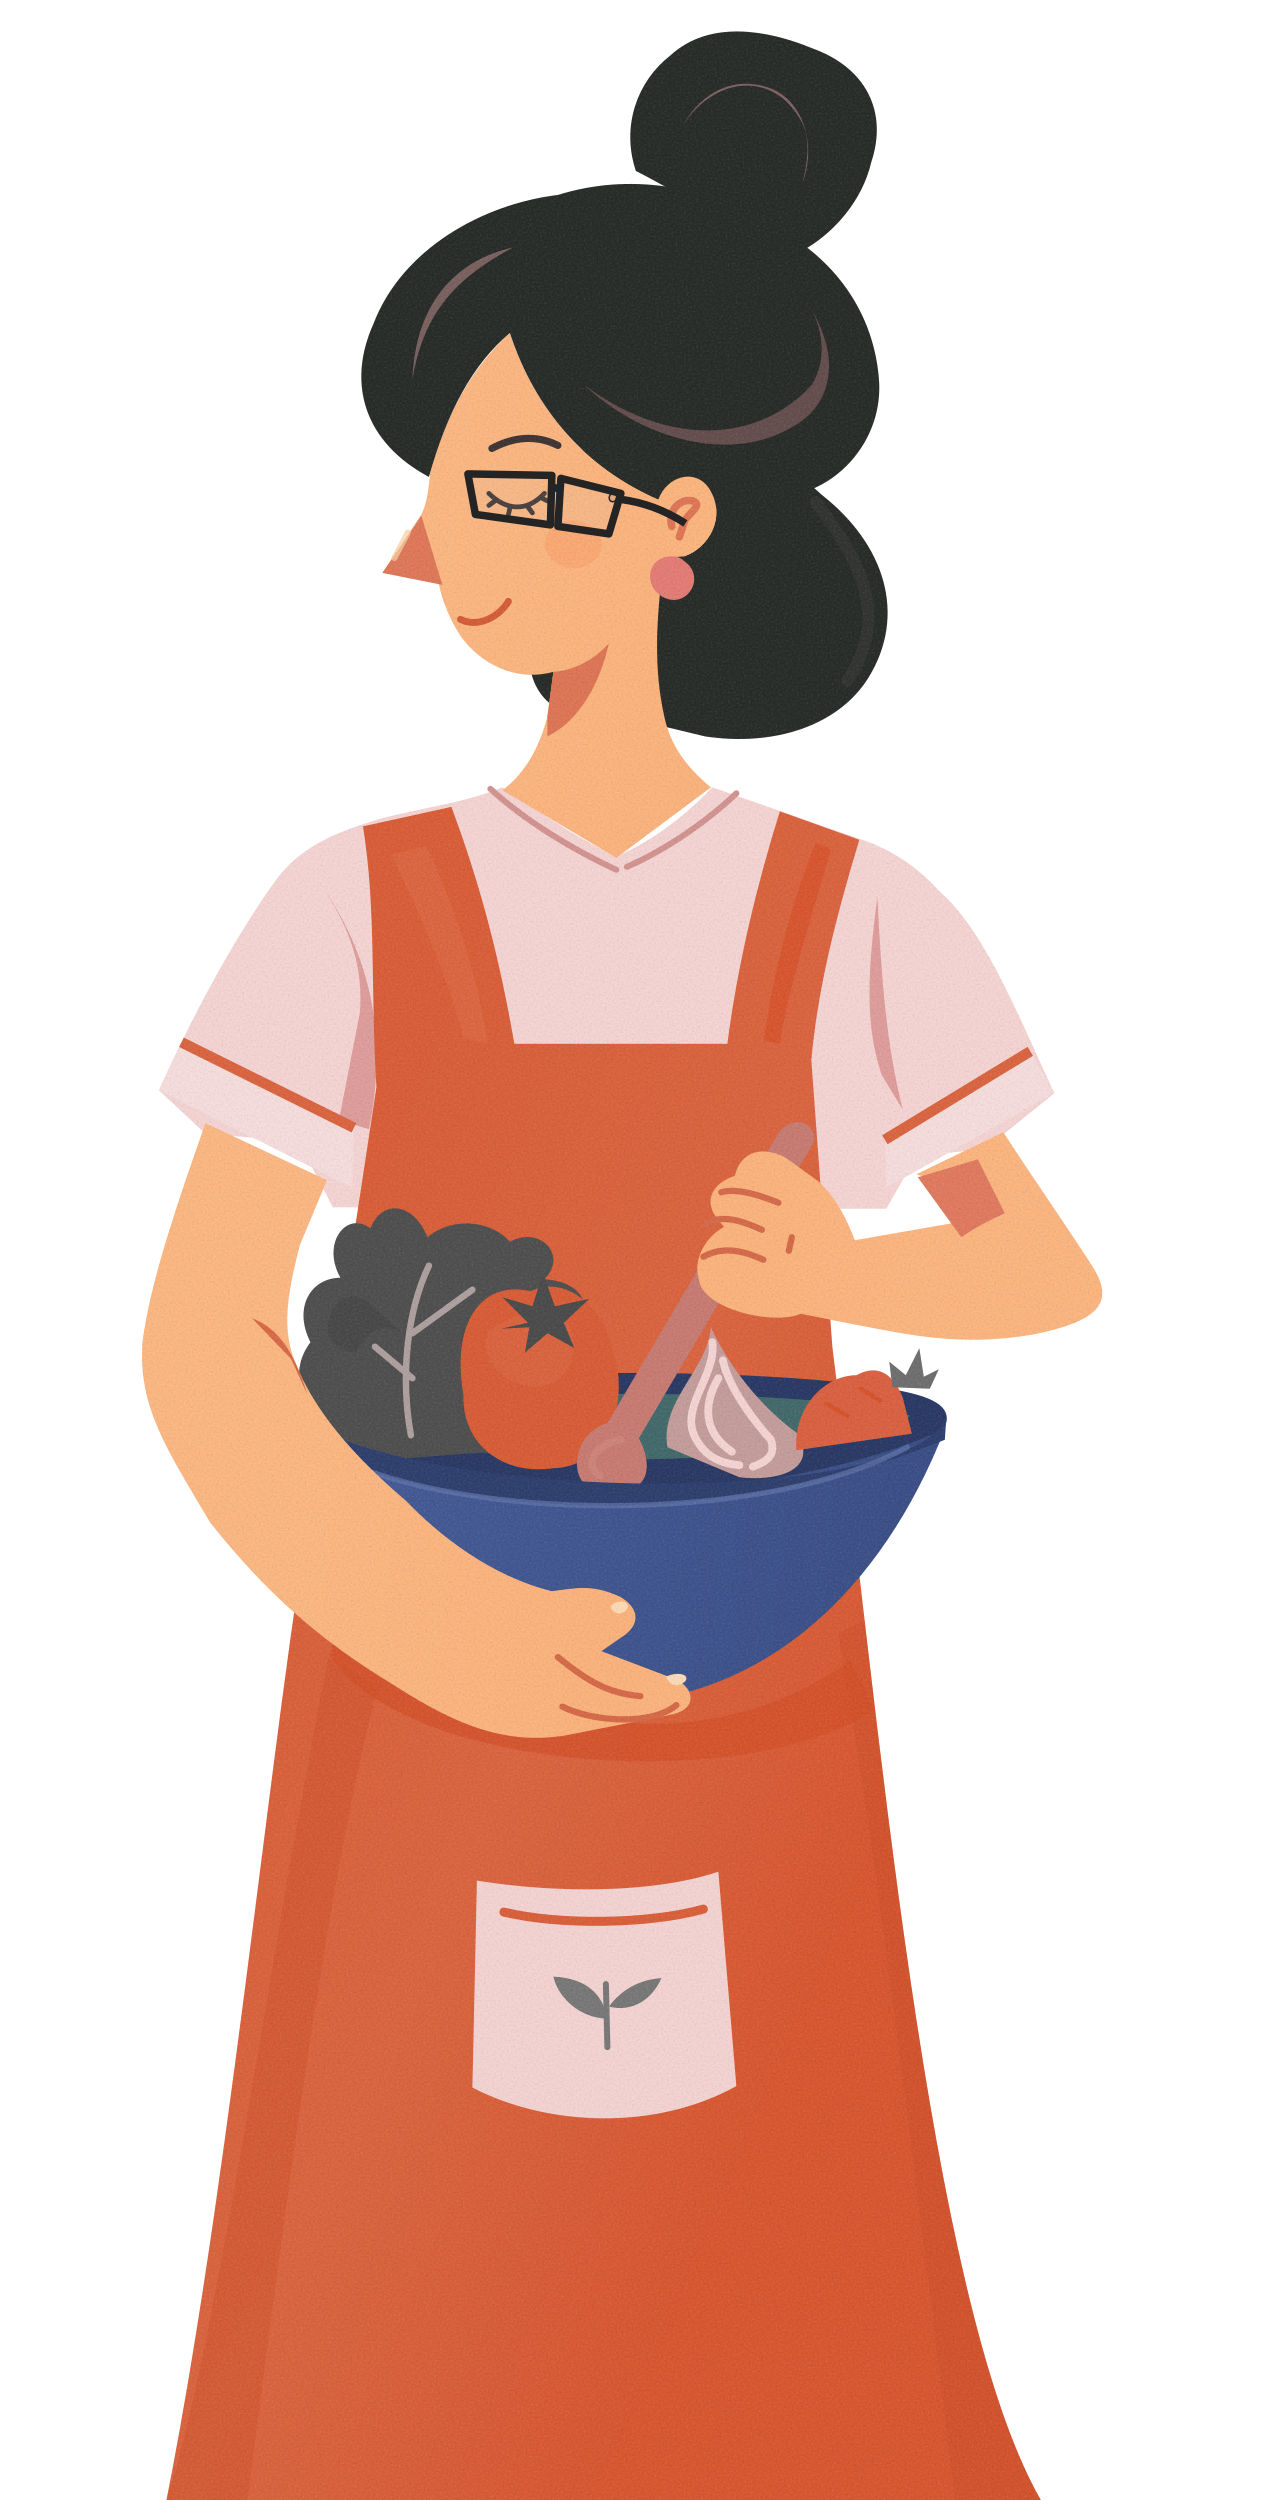
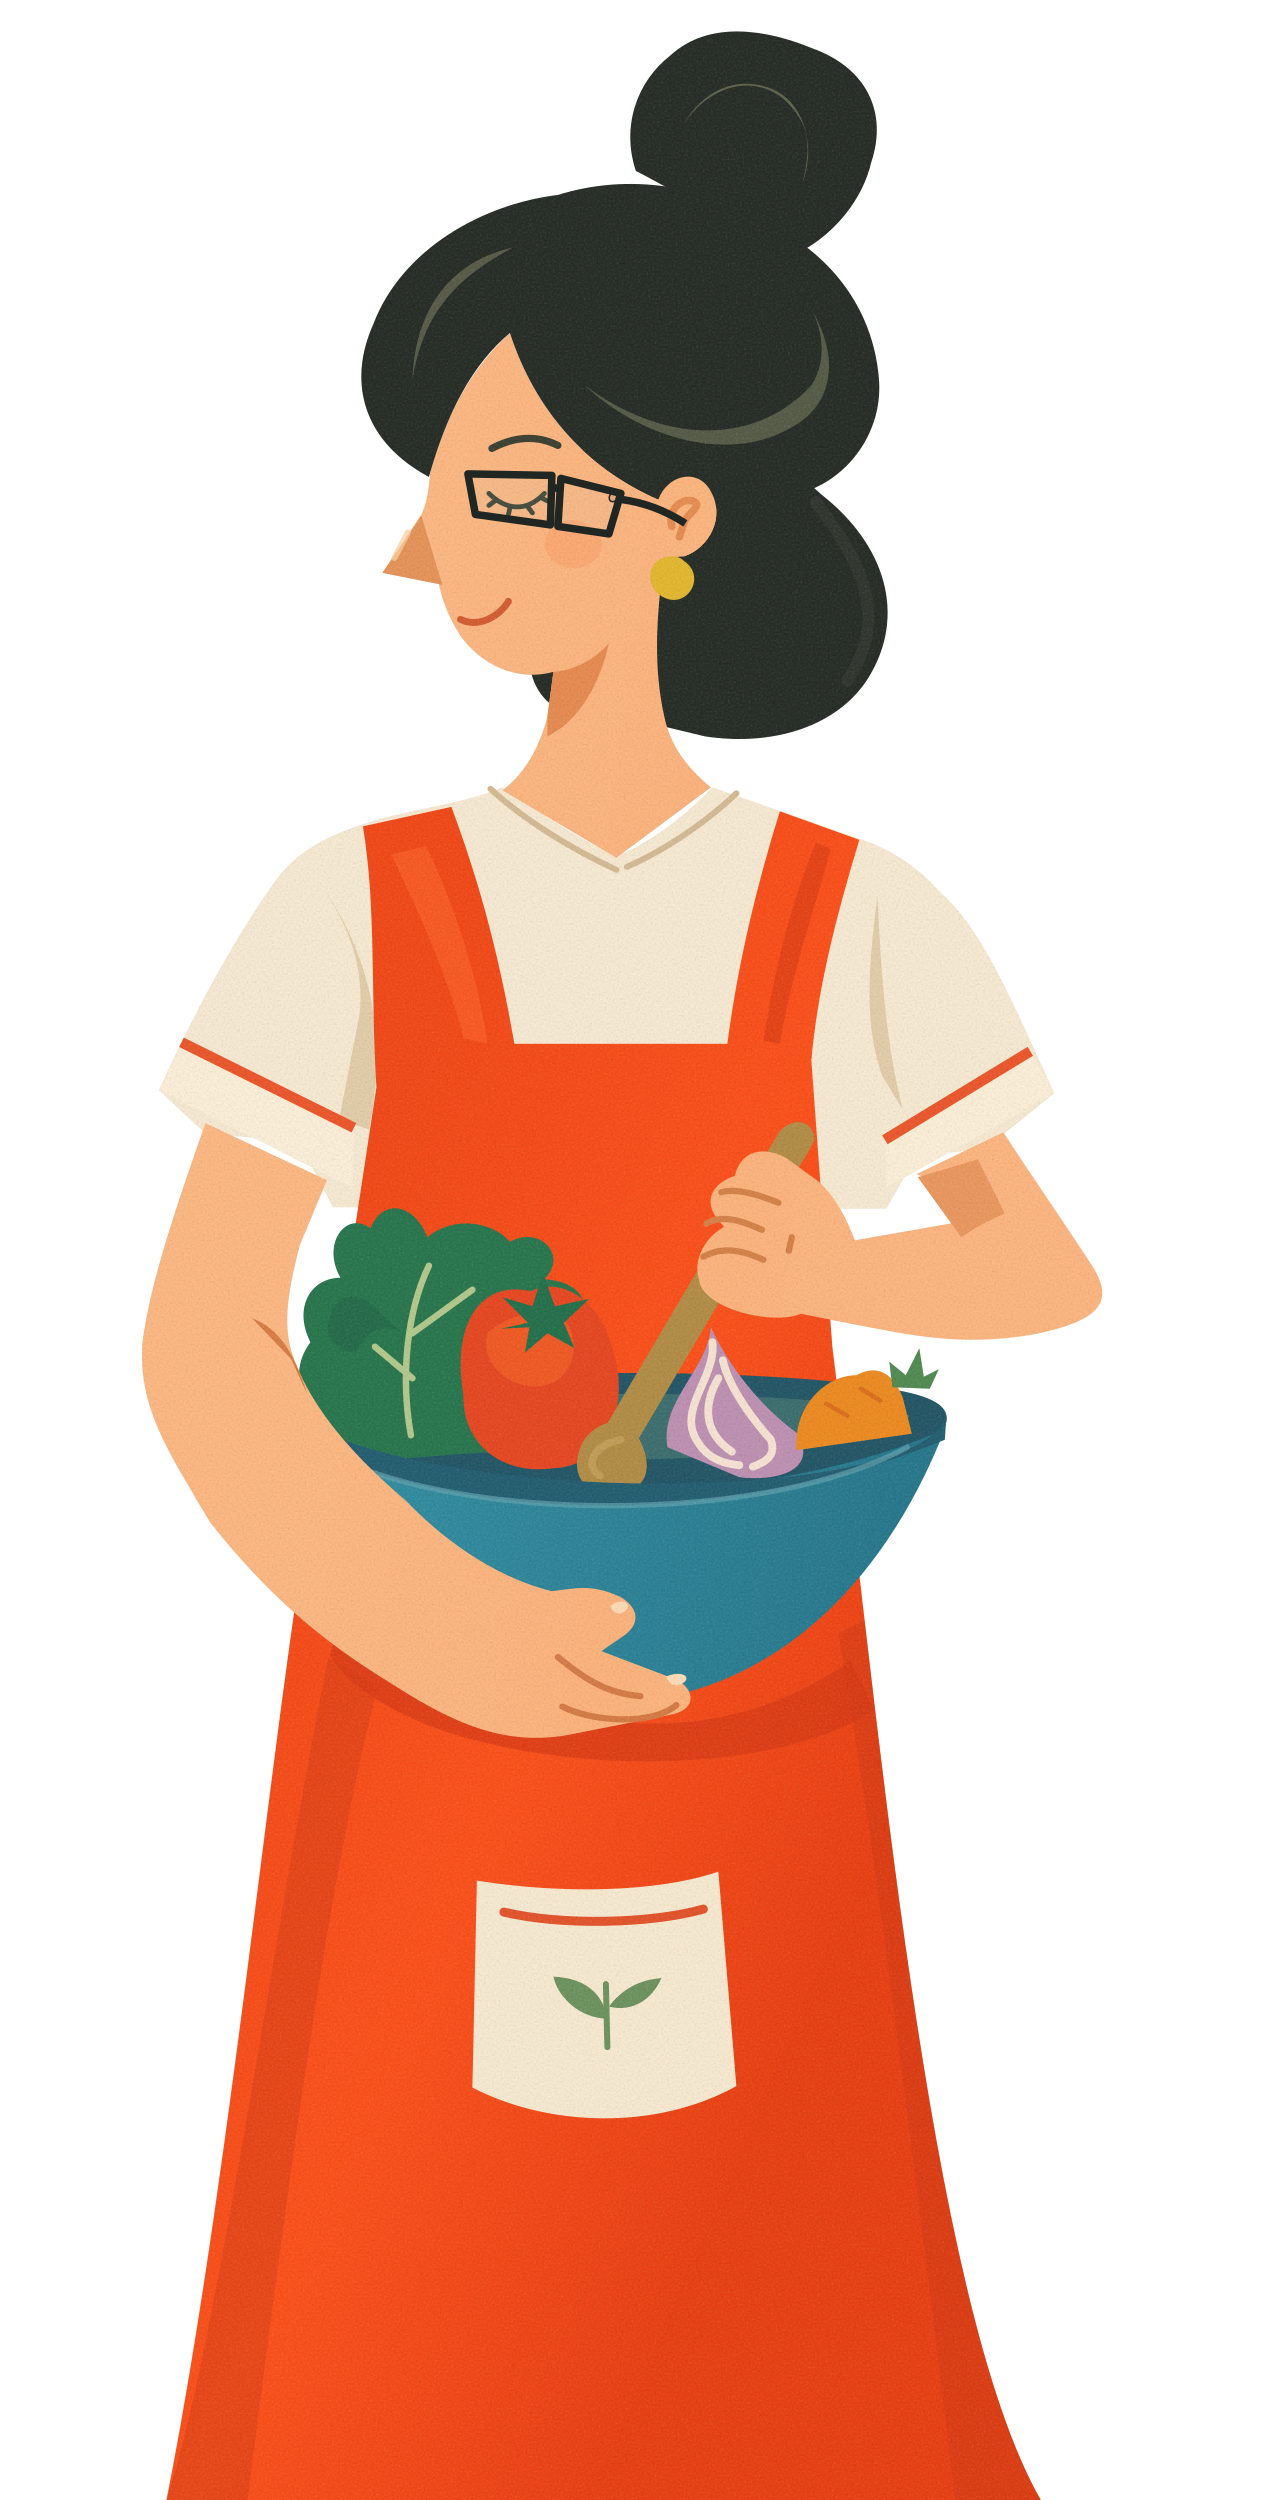
<svg xmlns="http://www.w3.org/2000/svg" viewBox="0 185 849 1667" fill="none" role="img" aria-labelledby="title">
  <defs>
    <filter id="sara-paint" x="-2%" y="-2%" width="104%" height="104%" color-interpolation-filters="sRGB">
      <feTurbulence type="fractalNoise" baseFrequency=".72" numOctaves="3" seed="28" stitchTiles="stitch" result="n" />
      <feColorMatrix in="n" type="saturate" values="0" />
      <feComponentTransfer>
        <feFuncA type="linear" slope=".22" />
      </feComponentTransfer>
      <feComposite in2="SourceGraphic" operator="in" result="ink" />
      <feBlend in="SourceGraphic" in2="ink" mode="soft-light" />
    </filter>
    <linearGradient id="skin" x1="260" y1="750" x2="650" y2="800" gradientUnits="userSpaceOnUse">
      <stop stop-color="#ffb982" />
      <stop offset=".52" stop-color="#ffb47c" />
      <stop offset="1" stop-color="#ffb780" />
    </linearGradient>
    <linearGradient id="apron" x1="180" y1="1100" x2="640" y2="1300" gradientUnits="userSpaceOnUse">
-       <stop stop-color="#dc5d36" />
-       <stop offset=".5" stop-color="#dd643f" />
-       <stop offset="1" stop-color="#da562e" />
+       <stop stop-color="#f44816" />
+       <stop offset=".5" stop-color="#ff5019" />
+       <stop offset="1" stop-color="#eb3f12" />
    </linearGradient>
    <linearGradient id="bowl" x1="250" y1="1200" x2="600" y2="1230" gradientUnits="userSpaceOnUse">
-       <stop stop-color="#435996" />
-       <stop offset="1" stop-color="#394e87" />
+       <stop stop-color="#318da1" />
+       <stop offset="1" stop-color="#26778d" />
    </linearGradient>
    <clipPath id="apron-clip">
      <path d="M242 736 301 723C321 777 333 824 343 881L485 881C492 827 505 774 520 726L573 745C556 801 545 847 541 892L555 1083C585 1319 618 1720 694 1852H111C157 1620 186 1284 216 1140L251 910C247 846 251 791 242 736Z" />
    </clipPath>
  </defs>
  <g id="sara-reference-pose" filter="url(#sara-paint)">
-     <path d="M335 710C307 722 268 725 241 735 210 745 193 758 181 776 155 813 128 863 106 912L137 941 199 946 222 990 591 991 611 956 657 951 703 914C675 853 655 804 626 779 610 761 591 750 572 744L475 710C456 730 433 747 411 756 383 743 356 724 335 710Z" fill="#f8d7d6" />
-     <path d="M216 778C235 807 242 831 240 860L226 932 246 938C258 880 249 826 216 778ZM585 783C579 830 576 867 588 902L602 925C591 881 588 841 585 783Z" fill="#e19e9c" />
-     <path d="M327 711C351 733 383 752 411 765M491 714C468 736 439 754 418 763" stroke="#d59491" stroke-width="4" stroke-linecap="round" />
+     <path d="M335 710C307 722 268 725 241 735 210 745 193 758 181 776 155 813 128 863 106 912L137 941 199 946 222 990 591 991 611 956 657 951 703 914C675 853 655 804 626 779 610 761 591 750 572 744L475 710C456 730 433 747 411 756 383 743 356 724 335 710Z" fill="#faecd4" />
+     <path d="M216 778C235 807 242 831 240 860L226 932 246 938C258 880 249 826 216 778ZM585 783C579 830 576 867 588 902L602 925C591 881 588 841 585 783Z" fill="#e5cfaa" />
+     <path d="M327 711C351 733 383 752 411 765M491 714C468 736 439 754 418 763" stroke="#d6bc94" stroke-width="4" stroke-linecap="round" />
    <path d="M242 736 301 723C321 777 333 824 343 881L485 881C492 827 505 774 520 726L573 745C556 801 545 847 541 892L555 1083C585 1319 618 1720 694 1852H111C157 1620 186 1284 216 1140L251 910C247 846 251 791 242 736Z" fill="url(#apron)" />
-     <path d="M261 755C283 801 301 843 309 877L325 881C318 831 300 782 284 749Z" fill="#e06a45" opacity=".65" />
-     <path d="M544 747C526 791 516 834 509 879L520 881C527 838 543 791 554 751Z" fill="#da552d" />
+     <path d="M261 755C283 801 301 843 309 877L325 881C318 831 300 782 284 749Z" fill="#ff6326" opacity=".65" />
+     <path d="M544 747C526 791 516 834 509 879L520 881C527 838 543 791 554 751Z" fill="#e84214" />
    <g clip-path="url(#apron-clip)">
-       <path d="M219 1290C183 1468 145 1749 111 1852H165C194 1624 222 1421 252 1310ZM559 1274C587 1436 617 1691 637 1852H694C657 1652 622 1411 587 1260Z" fill="#cc4b24" opacity=".38" />
-       <path d="M231 1246C310 1328 458 1372 567 1292L583 1325C500 1382 270 1367 220 1289Z" fill="#d44e25" opacity=".68" />
+       <path d="M219 1290C183 1468 145 1749 111 1852H165C194 1624 222 1421 252 1310ZM559 1274C587 1436 617 1691 637 1852H694C657 1652 622 1411 587 1260Z" fill="#cb3613" opacity=".38" />
+       <path d="M231 1246C310 1328 458 1372 567 1292L583 1325C500 1382 270 1367 220 1289Z" fill="#d73813" opacity=".68" />
    </g>
-     <path d="M318 1439C374 1448 438 1447 479 1433L491 1576C437 1606 365 1603 315 1577Z" fill="#f7d6d4" />
-     <path d="M336 1460C374 1469 433 1468 469 1458" stroke="#dc5f39" stroke-width="6" stroke-linecap="round" />
-     <path d="M405 1531C387 1531 372 1517 369 1503 390 1504 402 1514 405 1531ZM406 1523C415 1511 427 1505 441 1504 435 1518 422 1527 406 1523Z" fill="#787878" />
-     <path d="M405 1550L404 1508" stroke="#787878" stroke-width="4" stroke-linecap="round" />
-     <path d="M394 475C443 458 506 476 548 515 590 548 605 595 579 637 559 669 516 683 470 676L416 663C374 670 351 650 353 618L358 543Z" fill="#262a26" />
-     <path d="M544 520C579 565 591 600 565 639" stroke="#41433f" stroke-width="8" stroke-linecap="round" opacity=".35" />
+     <path d="M318 1439C374 1448 438 1447 479 1433L491 1576C437 1606 365 1603 315 1577Z" fill="#faecd2" />
+     <path d="M336 1460C374 1469 433 1468 469 1458" stroke="#e5532a" stroke-width="6" stroke-linecap="round" />
+     <path d="M405 1531C387 1531 372 1517 369 1503 390 1504 402 1514 405 1531ZM406 1523C415 1511 427 1505 441 1504 435 1518 422 1527 406 1523Z" fill="#6d935e" />
+     <path d="M405 1550L404 1508" stroke="#6d935e" stroke-width="4" stroke-linecap="round" />
+     <path d="M394 475C443 458 506 476 548 515 590 548 605 595 579 637 559 669 516 683 470 676L416 663C374 670 351 650 353 618L358 543Z" fill="#252b25" />
+     <path d="M544 520C579 565 591 600 565 639" stroke="#41473b" stroke-width="8" stroke-linecap="round" opacity=".35" />
    <path d="M340 407C357 459 391 497 439 518 445 502 464 497 473 511 485 530 472 551 456 556L443 557C437 599 436 632 443 663 447 682 458 697 474 710L411 757 335 712C351 700 360 682 365 663L369 633C343 640 320 627 307 609 298 595 292 579 291 562L255 567 281 528C285 520 286 509 287 499 298 460 315 430 340 407Z" fill="url(#skin)" />
-     <path d="M369 633C383 632 396 625 406 614 400 641 386 666 365 676L365 663Z" fill="#e17554" />
-     <path d="M281 529 295 575 255 567Z" fill="#e27858" />
+     <path d="M369 633C383 632 396 625 406 614 400 641 386 666 365 676L365 663Z" fill="#e98b50" />
+     <path d="M281 529 295 575 255 567Z" fill="#e89458" />
    <path d="M263 557 272 540" stroke="#ffd5a6" stroke-width="4" stroke-linecap="round" opacity=".7" />
-     <path d="M286 503C243 480 231 441 249 401 268 351 322 321 372 315 420 300 470 309 510 333 553 353 582 390 586 437 589 469 570 498 544 510 512 527 477 525 439 518 391 497 357 459 340 407 315 428 298 460 286 503Z" fill="#262a26" />
-     <path d="M424 299C414 269 425 239 447 222 473 198 512 205 541 217 578 230 592 260 581 293 575 319 556 340 537 351L492 335C462 321 444 309 424 299Z" fill="#262a26" />
-     <path d="M455 269C476 236 516 231 535 267 541 279 538 296 535 307 545 281 535 252 514 244 490 235 468 246 455 269Z" fill="#806261" />
-     <path d="M275 438C283 389 309 368 342 350 306 358 277 385 275 438Z" fill="#8e6e6d" opacity=".8" />
-     <path d="M390 442C445 483 505 481 541 442 551 426 549 408 542 393 563 430 550 457 531 468 488 496 427 477 390 442Z" fill="#644d4c" />
+     <path d="M286 503C243 480 231 441 249 401 268 351 322 321 372 315 420 300 470 309 510 333 553 353 582 390 586 437 589 469 570 498 544 510 512 527 477 525 439 518 391 497 357 459 340 407 315 428 298 460 286 503Z" fill="#252b25" />
+     <path d="M424 299C414 269 425 239 447 222 473 198 512 205 541 217 578 230 592 260 581 293 575 319 556 340 537 351L492 335C462 321 444 309 424 299Z" fill="#252b25" />
+     <path d="M455 269C476 236 516 231 535 267 541 279 538 296 535 307 545 281 535 252 514 244 490 235 468 246 455 269Z" fill="#60634b" />
+     <path d="M275 438C283 389 309 368 342 350 306 358 277 385 275 438Z" fill="#65674f" opacity=".8" />
+     <path d="M390 442C445 483 505 481 541 442 551 426 549 408 542 393 563 430 550 457 531 468 488 496 427 477 390 442Z" fill="#555b45" />
    <path d="M439 518C445 502 464 497 473 511 485 530 472 551 456 556L445 549Z" fill="#ffb77e" />
-     <path d="M448 536C445 526 453 517 462 519 470 522 457 528 456 534L453 543" stroke="#e17655" stroke-width="5" stroke-linecap="round" />
-     <path d="M328 484C343 476 358 475 372 482" stroke="#3e3333" stroke-width="4.8" stroke-linecap="round" />
-     <path d="M326 514C337 525 351 527 363 514M330 519 326 522M340 524 339 528M352 523 355 527M361 517 365 519" stroke="#3e3333" stroke-width="3.2" stroke-linecap="round" />
-     <path d="M307 598C319 604 333 596 339 586" stroke="#d75c37" stroke-width="4.6" stroke-linecap="round" />
+     <path d="M448 536C445 526 453 517 462 519 470 522 457 528 456 534L453 543" stroke="#e98d52" stroke-width="5" stroke-linecap="round" />
+     <path d="M328 484C343 476 358 475 372 482" stroke="#3b4031" stroke-width="4.8" stroke-linecap="round" />
+     <path d="M326 514C337 525 351 527 363 514M330 519 326 522M340 524 339 528M352 523 355 527M361 517 365 519" stroke="#3b4031" stroke-width="3.2" stroke-linecap="round" />
+     <path d="M307 598C319 604 333 596 339 586" stroke="#d65c30" stroke-width="4.6" stroke-linecap="round" />
    <path d="M364 543C369 532 383 528 394 536 407 546 401 558 389 563 375 567 360 557 364 543Z" fill="#ffa56e" opacity=".75" />
-     <path d="M447 556C430 557 429 578 444 584 459 590 471 569 456 559 453 556 450 556 447 556Z" fill="#e67c75" />
-     <path d="M212 1127C241 1091 578 1095 622 1119 646 1131 621 1155 577 1171 453 1204 261 1192 212 1143Z" fill="#283864" />
-     <path d="M229 1130C291 1109 553 1110 607 1129 573 1162 305 1173 229 1130Z" fill="#41696a" />
-     <path d="M214 1139C200 1118 193 1099 207 1080 195 1056 208 1037 227 1037 214 1014 231 992 247 1004 255 984 276 987 285 1010 303 995 329 1000 340 1013 360 1002 379 1022 363 1038 391 1040 396 1059 383 1073 402 1095 411 1132 412 1147L260 1158Z" fill="#4e4e4e" />
-     <path d="M274 1142C267 1104 271 1060 286 1029M275 1104 250 1083M275 1074 315 1045" stroke="#b0a1a0" stroke-width="4.3" stroke-linecap="round" />
-     <path d="M237 1087C218 1084 215 1071 222 1058 228 1047 240 1047 250 1057L267 1073C253 1067 245 1073 237 1087Z" fill="#474747" />
-     <path d="M309 1115C301 1070 319 1038 354 1046 376 1035 401 1055 408 1083 421 1119 406 1163 369 1164 335 1169 308 1148 309 1115Z" fill="#db5c35" />
-     <path d="M325 1074C342 1059 362 1058 377 1066 388 1080 382 1103 366 1108 343 1115 319 1095 325 1074Z" fill="#dd633e" />
-     <path d="m352 1067-17-17 20 6 7-22 8 22 23-5-17 16 7 17-18-10-15 13 3-17-19 1Z" fill="#4a4a4a" />
-     <path d="M445 1150C440 1119 472 1098 474 1070 486 1096 507 1123 532 1141 546 1166 517 1173 493 1170Z" fill="#c69e9c" />
-     <path d="M475 1080C478 1103 451 1125 465 1146 472 1158 483 1161 493 1162M482 1092C486 1111 504 1134 514 1145 518 1156 510 1160 502 1163M479 1104C468 1123 470 1141 488 1153" stroke="#f8d7d6" stroke-width="5.2" stroke-linecap="round" />
-     <path d="M531 1152C529 1122 551 1102 571 1102 582 1096 594 1097 602 1117L608 1141Z" fill="#dd6040" />
-     <path d="m595 1110-2-17 11 9 9-18 3 19 10-5-6 13Z" fill="#6e6e6e" />
-     <path d="m551 1121 14 8m9-18 13 8" stroke="#d9532a" stroke-width="3" stroke-linecap="round" />
-     <path d="M520 939C531 928 544 934 543 946L426 1144C435 1161 434 1179 411 1180 387 1182 382 1167 386 1153 389 1141 400 1135 405 1134Z" fill="#c97b72" />
-     <path d="M414 1145C396 1148 389 1162 400 1169" stroke="#d0847b" stroke-width="5" stroke-linecap="round" />
+     <path d="M447 556C430 557 429 578 444 584 459 590 471 569 456 559 453 556 450 556 447 556Z" fill="#e5b92e" />
+     <path d="M212 1127C241 1091 578 1095 622 1119 646 1131 621 1155 577 1171 453 1204 261 1192 212 1143Z" fill="#225666" />
+     <path d="M229 1130C291 1109 553 1110 607 1129 573 1162 305 1173 229 1130Z" fill="#3c6e6f" />
+     <path d="M214 1139C200 1118 193 1099 207 1080 195 1056 208 1037 227 1037 214 1014 231 992 247 1004 255 984 276 987 285 1010 303 995 329 1000 340 1013 360 1002 379 1022 363 1038 391 1040 396 1059 383 1073 402 1095 411 1132 412 1147L260 1158Z" fill="#27764d" />
+     <path d="M274 1142C267 1104 271 1060 286 1029M275 1104 250 1083M275 1074 315 1045" stroke="#b4ca8c" stroke-width="4.3" stroke-linecap="round" />
+     <path d="M237 1087C218 1084 215 1071 222 1058 228 1047 240 1047 250 1057L267 1073C253 1067 245 1073 237 1087Z" fill="#236b49" />
+     <path d="M309 1115C301 1070 319 1038 354 1046 376 1035 401 1055 408 1083 421 1119 406 1163 369 1164 335 1169 308 1148 309 1115Z" fill="#e84720" />
+     <path d="M325 1074C342 1059 362 1058 377 1066 388 1080 382 1103 366 1108 343 1115 319 1095 325 1074Z" fill="#f35923" />
+     <path d="m352 1067-17-17 20 6 7-22 8 22 23-5-17 16 7 17-18-10-15 13 3-17-19 1Z" fill="#24704b" />
+     <path d="M445 1150C440 1119 472 1098 474 1070 486 1096 507 1123 532 1141 546 1166 517 1173 493 1170Z" fill="#bf91b3" />
+     <path d="M475 1080C478 1103 451 1125 465 1146 472 1158 483 1161 493 1162M482 1092C486 1111 504 1134 514 1145 518 1156 510 1160 502 1163M479 1104C468 1123 470 1141 488 1153" stroke="#f9e5d5" stroke-width="5.2" stroke-linecap="round" />
+     <path d="M531 1152C529 1122 551 1102 571 1102 582 1096 594 1097 602 1117L608 1141Z" fill="#ef8b20" />
+     <path d="m595 1110-2-17 11 9 9-18 3 19 10-5-6 13Z" fill="#518b51" />
+     <path d="m551 1121 14 8m9-18 13 8" stroke="#df6f19" stroke-width="3" stroke-linecap="round" />
+     <path d="M520 939C531 928 544 934 543 946L426 1144C435 1161 434 1179 411 1180 387 1182 382 1167 386 1153 389 1141 400 1135 405 1134Z" fill="#b38d45" />
+     <path d="M414 1145C396 1148 389 1162 400 1169" stroke="#c39e58" stroke-width="5" stroke-linecap="round" />
    <path d="M211 1141C242 1257 334 1327 420 1320 510 1313 587 1248 630 1138 521 1187 335 1198 211 1141Z" fill="url(#bowl)" />
-     <path d="M211 1138C324 1190 611 1185 631 1130L630 1145C500 1199 336 1204 215 1155Z" fill="#2c3e6e" />
-     <path d="M233 1161C326 1200 513 1200 605 1150M240 1182C261 1225 286 1248 318 1265" stroke="#6478af" stroke-width="3.5" stroke-linecap="round" opacity=".65" />
+     <path d="M211 1138C324 1190 611 1185 631 1130L630 1145C500 1199 336 1204 215 1155Z" fill="#225e70" />
+     <path d="M233 1161C326 1200 513 1200 605 1150M240 1182C261 1225 286 1248 318 1265" stroke="#65a6b0" stroke-width="3.5" stroke-linecap="round" opacity=".65" />
    <path d="M611 968 669 940C691 974 715 1008 730 1032 742 1053 734 1066 688 1075 640 1083 606 1075 569 1068L534 1061C516 1069 468 1058 466 1038 462 1025 470 1010 483 1003 466 987 475 974 490 969 494 952 509 949 524 957L546 973C558 984 565 999 570 1012L633 1001C645 997 657 994 670 994 649 979 629 974 611 968Z" fill="url(#skin)" />
-     <path d="m612 970 29 40c10-7 20-12 29-16l-18-36Z" fill="#e37a5f" />
-     <path d="M481 980C491 977 507 982 519 987M471 1001C482 994 497 1000 508 1005M469 1023C483 1015 498 1020 509 1025M528 1010 526 1019" stroke="#d76a49" stroke-width="4.2" stroke-linecap="round" />
+     <path d="m612 970 29 40c10-7 20-12 29-16l-18-36Z" fill="#ed985e" />
+     <path d="M481 980C491 977 507 982 519 987M471 1001C482 994 497 1000 508 1005M469 1023C483 1015 498 1020 509 1025M528 1010 526 1019" stroke="#d78247" stroke-width="4.2" stroke-linecap="round" />
    <path d="M137 934C119 985 100 1040 95 1080 92 1123 111 1151 140 1200 178 1248 214 1279 260 1307 296 1330 332 1350 378 1342L449 1328C465 1324 463 1311 451 1305L401 1286 414 1277C427 1269 427 1258 414 1250 395 1241 384 1244 368 1246 327 1236 292 1208 271 1186 237 1157 215 1131 202 1105 190 1081 187 1064 200 1015L218 972Z" fill="url(#skin)" />
-     <path d="M168 1064C187 1071 197 1089 205 1115L194 1091Z" fill="#dc6946" />
-     <path d="M372 1290C393 1307 406 1314 427 1316M375 1323C395 1333 434 1336 451 1322" stroke="#d86947" stroke-width="4.2" stroke-linecap="round" />
-     <path d="M407 1256c7-6 14-2 11 2-3 4-9 4-11-2Zm37 47c9-4 16-1 13 3-4 4-10 4-13-3Z" fill="#ffdeb9" />
-     <path d="m121 880 115 57-1 40-129-65Z" fill="#f9e0df" />
-     <path d="m121 880 115 57" stroke="#dd643f" stroke-width="7" />
-     <path d="m590 945 97-59 16 28-112 63Z" fill="#f9e0df" />
-     <path d="m590 945 97-59" stroke="#dd643f" stroke-width="7" />
+     <path d="M168 1064C187 1071 197 1089 205 1115L194 1091Z" fill="#dc7d44" />
+     <path d="M372 1290C393 1307 406 1314 427 1316M375 1323C395 1333 434 1336 451 1322" stroke="#d77b45" stroke-width="4.2" stroke-linecap="round" />
+     <path d="M407 1256c7-6 14-2 11 2-3 4-9 4-11-2Zm37 47c9-4 16-1 13 3-4 4-10 4-13-3Z" fill="#ffdfb9" />
+     <path d="m121 880 115 57-1 40-129-65Z" fill="#fff1d9" />
+     <path d="m121 880 115 57" stroke="#ee562a" stroke-width="7" />
+     <path d="m590 945 97-59 16 28-112 63Z" fill="#fff1d9" />
+     <path d="m590 945 97-59" stroke="#ee562a" stroke-width="7" />
  </g>
-   <g id="ar-glasses" fill="#d2d2d2" fill-opacity=".08" stroke="#232423" stroke-width="5" stroke-linejoin="round">
+   <g id="ar-glasses" fill="#c5dfd3" fill-opacity=".08" stroke="#202723" stroke-width="5" stroke-linejoin="round">
    <path d="M312 501 368 502 367 535 317 528ZM374 504 414 514 406 541 372 536Z" />
    <path d="m368 510 6 1M414 518C429 520 443 525 457 534" fill="none" />
-     <path d="M410 514c-3-1-5 3-3 5 3 2 6-2 3-5Z" fill="#141413" stroke-width="1" />
+     <path d="M410 514c-3-1-5 3-3 5 3 2 6-2 3-5Z" fill="#101716" stroke-width="1" />
  </g>
</svg>
